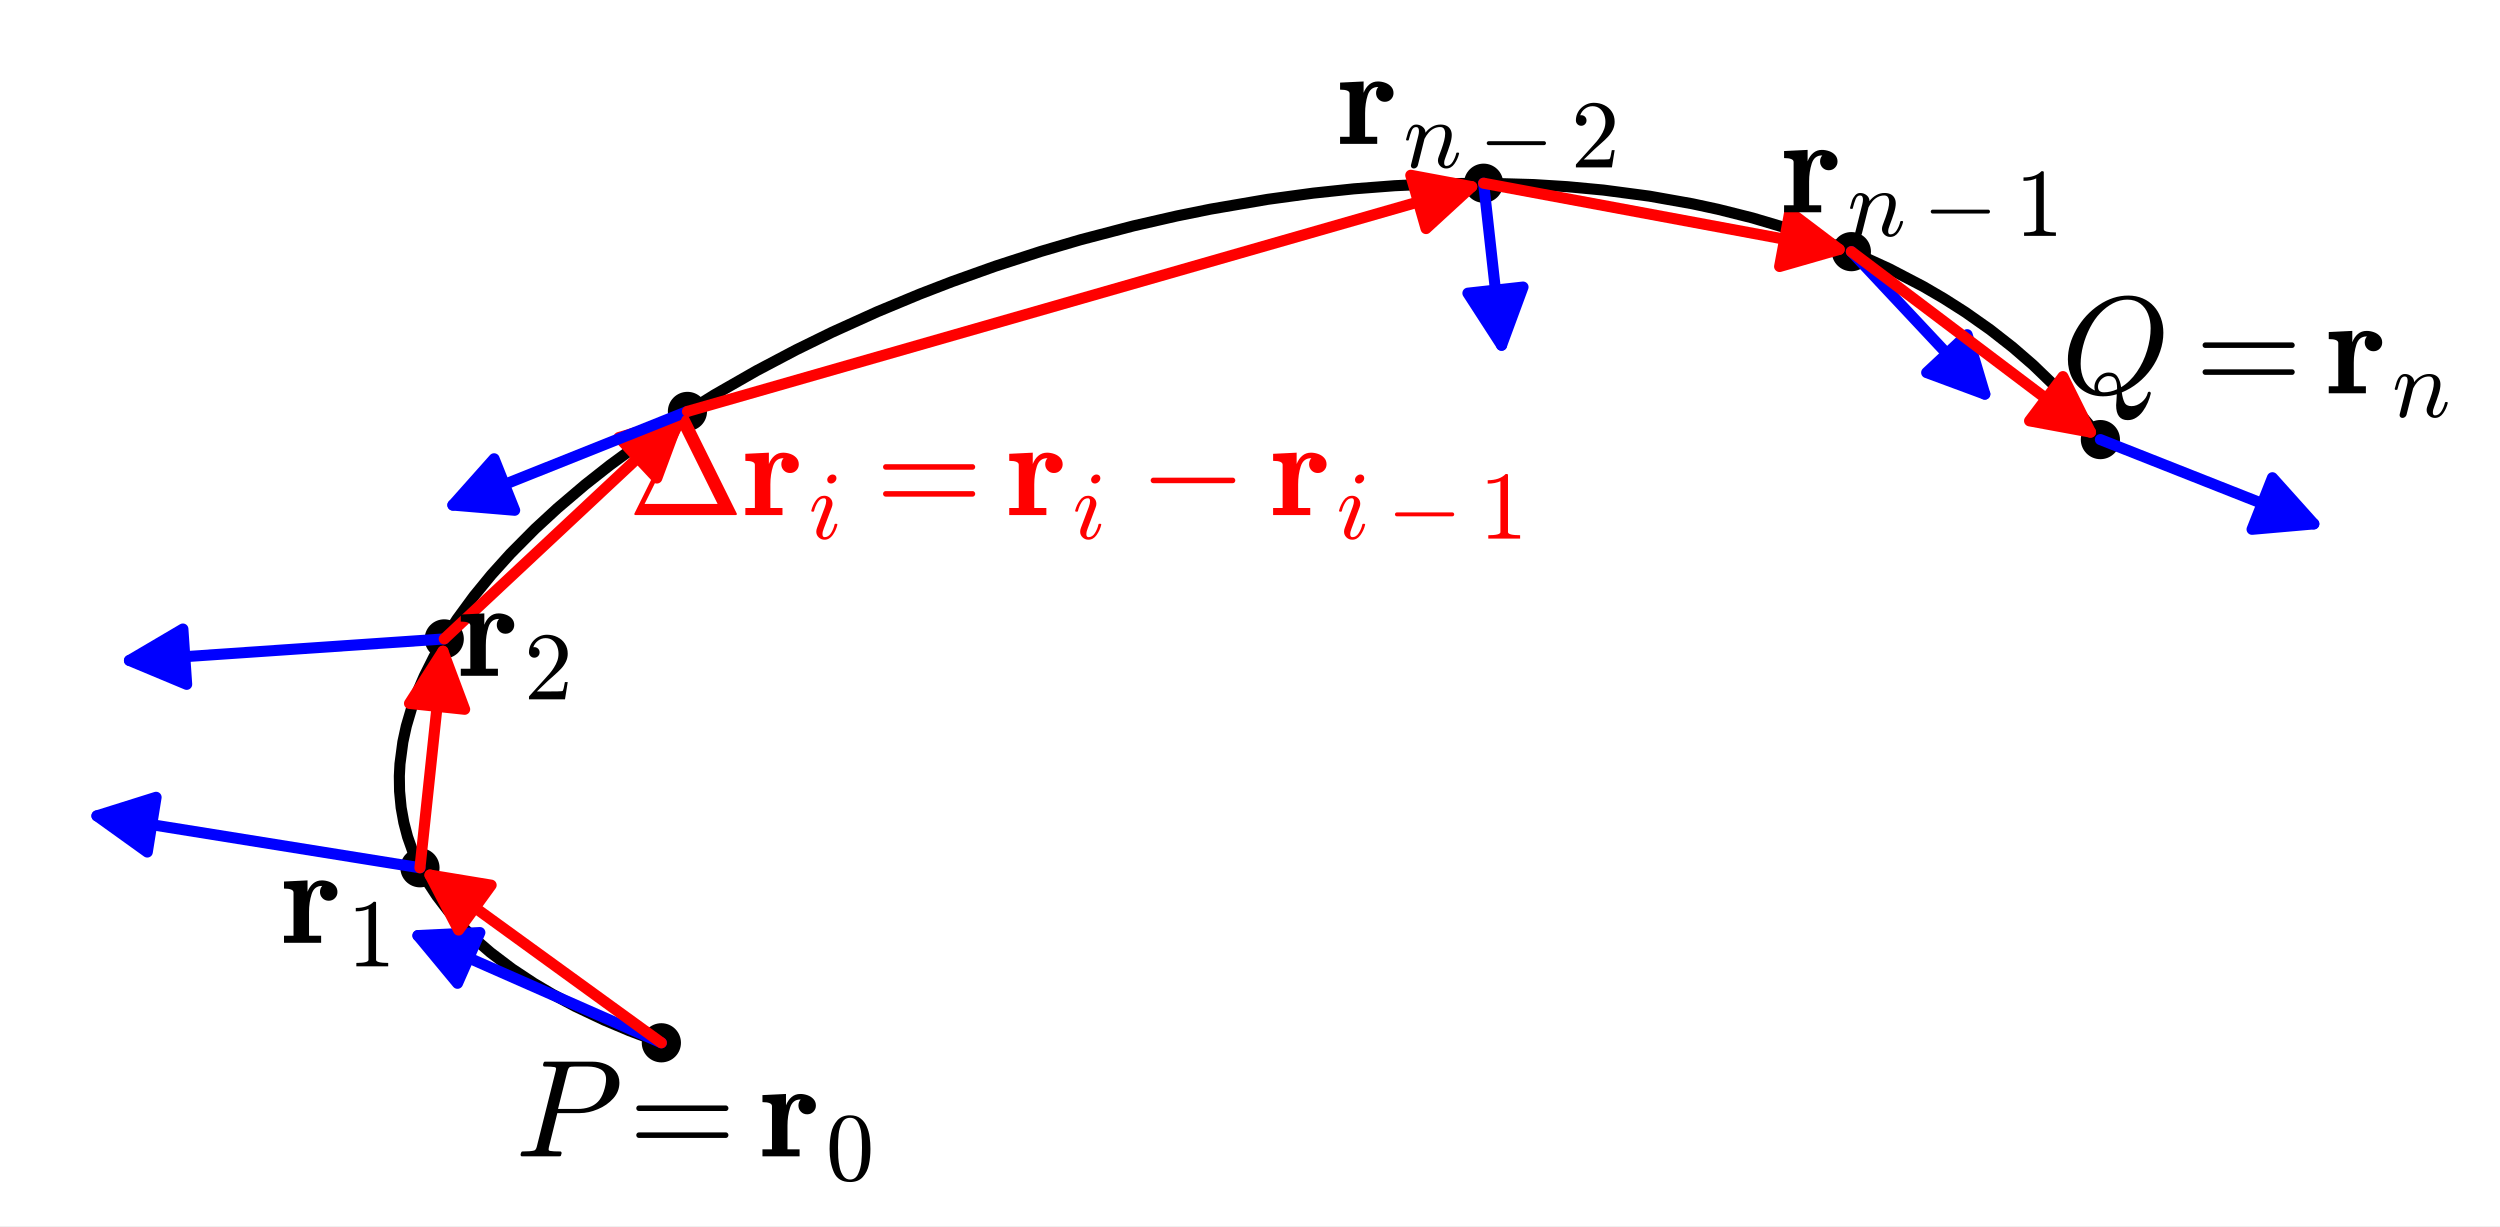
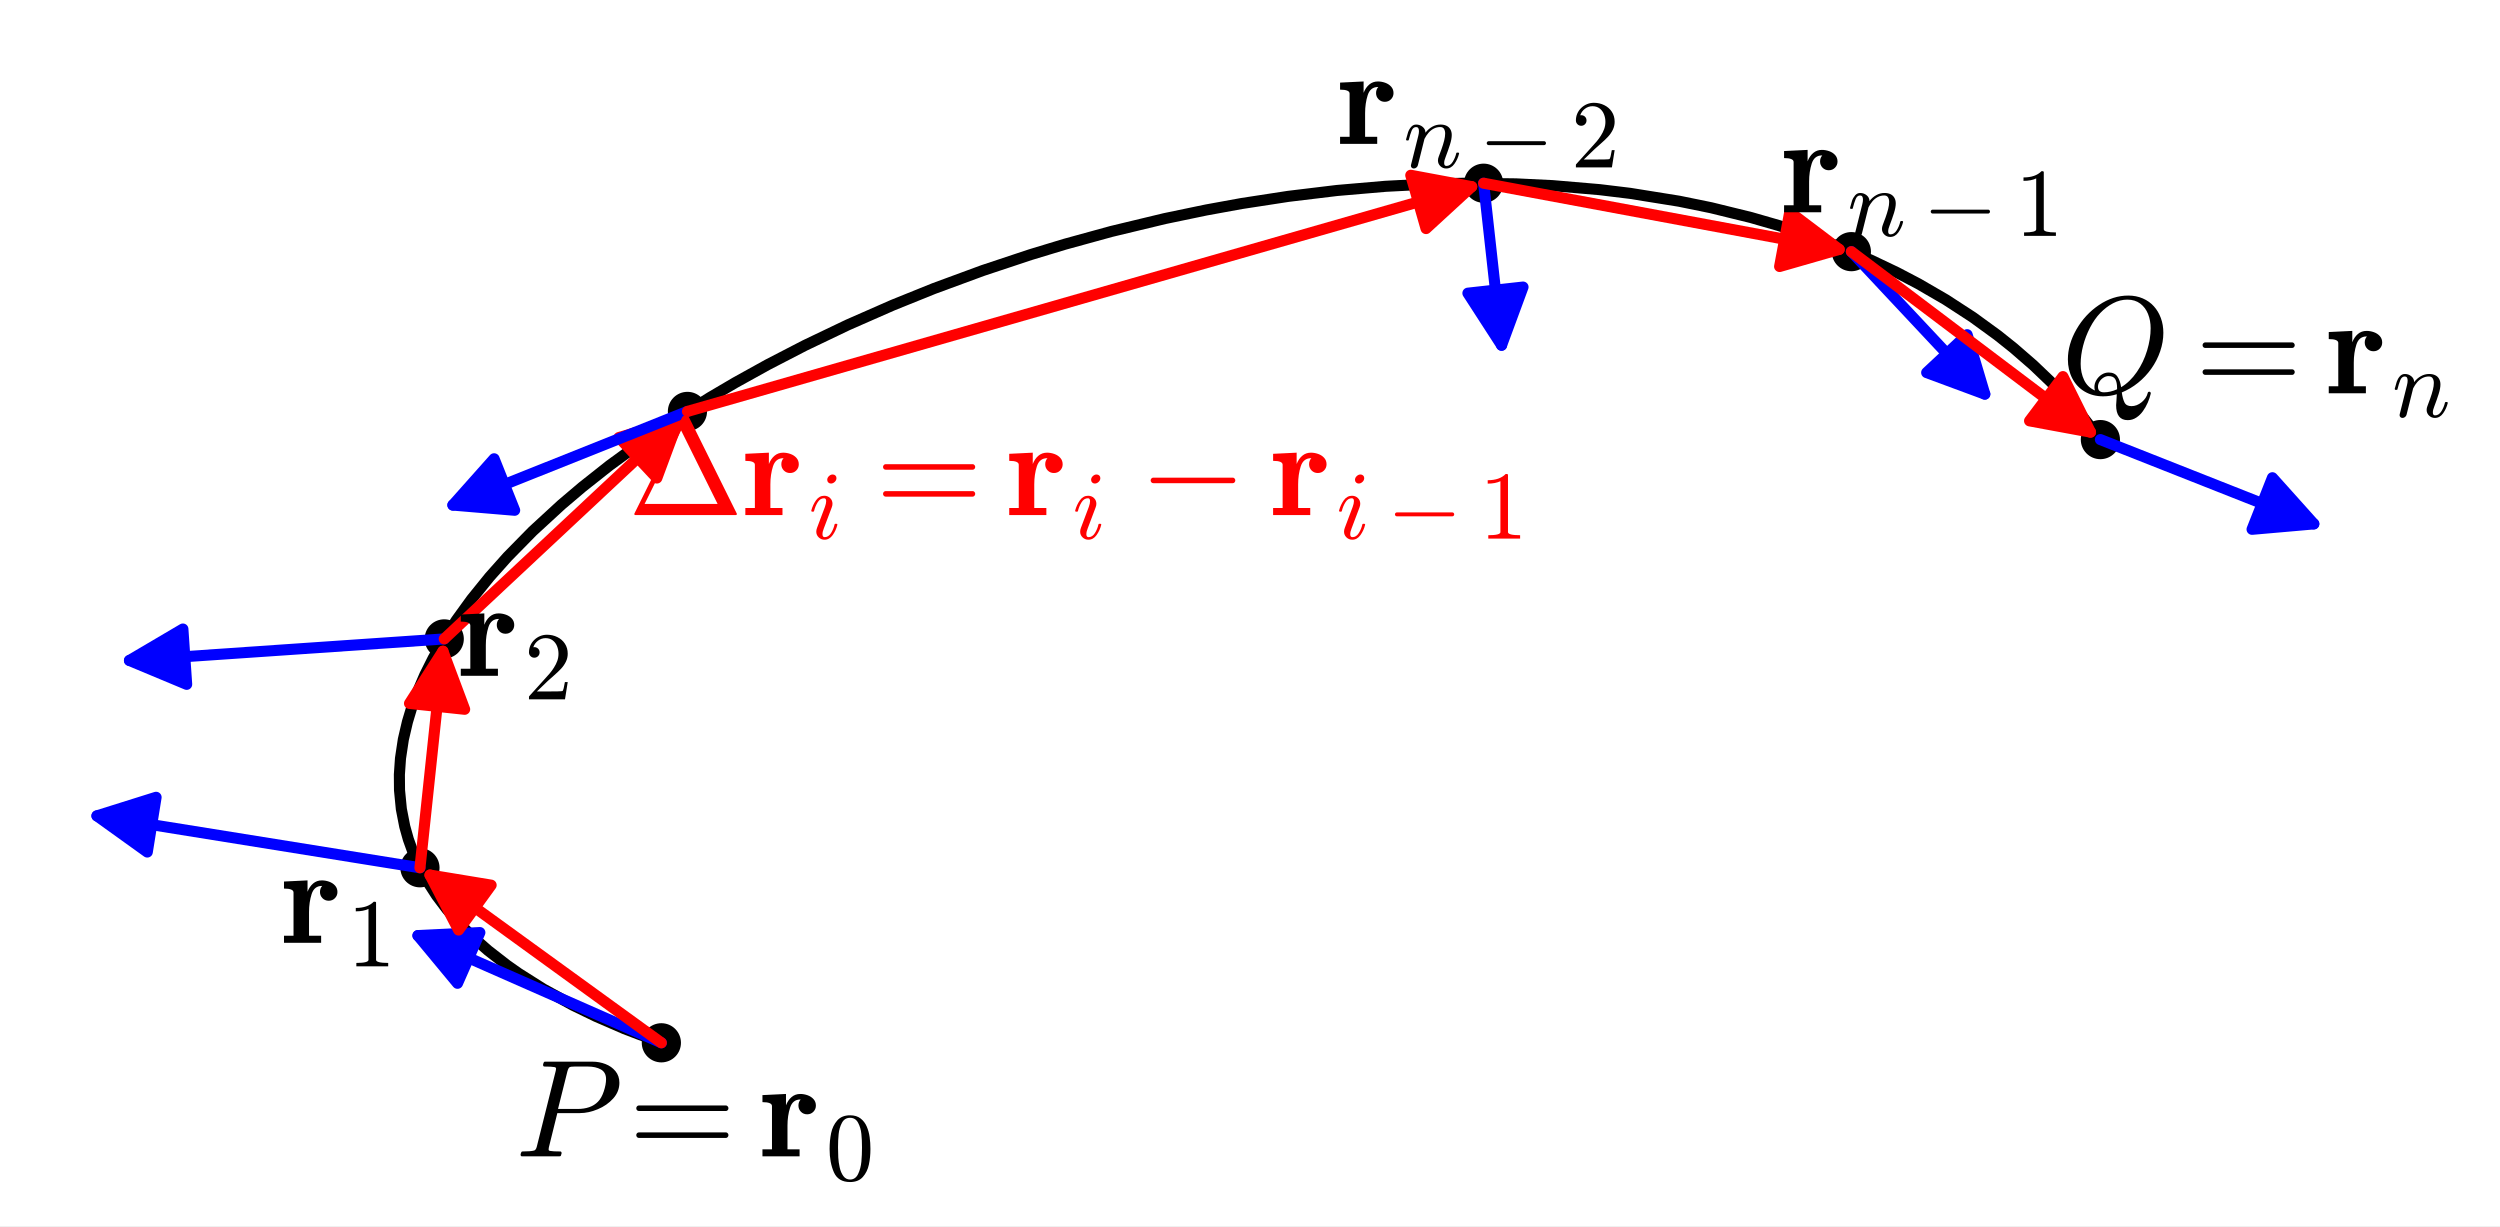
<svg xmlns="http://www.w3.org/2000/svg" xmlns:xlink="http://www.w3.org/1999/xlink" width="451.002pt" height="221.176pt" viewBox="0 0 451.002 221.176" version="1.1">
  <defs>
    <style type="text/css">*{stroke-linejoin: round; stroke-linecap: butt}</style>
  </defs>
  <g id="figure_1">
    <g id="patch_1">
      <path d="M 0 221.176  L 451.002 221.176  L 451.002 0  L 0 0  z " style="fill: #ffffff" />
    </g>
    <g id="axes_1">
      <g id="patch_2">
        <path d="M 7.2 205.53  L 427.574 205.53  L 427.574 15.646  L 7.2 15.646  z " style="fill: #ffffff" />
      </g>
      <g id="PathCollection_1">
-         <path d="M 119.31 191.658  C 120.248 191.658 121.147 191.285 121.81 190.622  C 122.473 189.959 122.846 189.06 122.846 188.122  C 122.846 187.184 122.473 186.285 121.81 185.622  C 121.147 184.959 120.248 184.587 119.31 184.587  C 118.373 184.587 117.473 184.959 116.81 185.622  C 116.147 186.285 115.775 187.184 115.775 188.122  C 115.775 189.06 116.147 189.959 116.81 190.622  C 117.473 191.285 118.373 191.658 119.31 191.658  z " clip-path="url(#p4a10967be5)" />
+         <path d="M 119.31 191.658  C 120.248 191.658 121.147 191.285 121.81 190.622  C 122.473 189.959 122.846 189.06 122.846 188.122  C 122.846 187.184 122.473 186.285 121.81 185.622  C 121.147 184.959 120.248 184.587 119.31 184.587  C 118.373 184.587 117.473 184.959 116.81 185.622  C 116.147 186.285 115.775 187.184 115.775 188.122  C 115.775 189.06 116.147 189.959 116.81 190.622  C 117.473 191.285 118.373 191.658 119.31 191.658  z " clip-path="url(#pbf9b8f7ed1)" />
      </g>
      <g id="PathCollection_2">
-         <path d="M 75.759 160.082  C 76.697 160.082 77.596 159.709 78.259 159.046  C 78.922 158.383 79.295 157.484 79.295 156.546  C 79.295 155.609 78.922 154.709 78.259 154.046  C 77.596 153.383 76.697 153.011 75.759 153.011  C 74.821 153.011 73.922 153.383 73.259 154.046  C 72.596 154.709 72.224 155.609 72.224 156.546  C 72.224 157.484 72.596 158.383 73.259 159.046  C 73.922 159.709 74.821 160.082 75.759 160.082  z " clip-path="url(#p4a10967be5)" />
+         <path d="M 75.759 160.082  C 76.697 160.082 77.596 159.709 78.259 159.046  C 78.922 158.383 79.295 157.484 79.295 156.546  C 79.295 155.609 78.922 154.709 78.259 154.046  C 77.596 153.383 76.697 153.011 75.759 153.011  C 74.821 153.011 73.922 153.383 73.259 154.046  C 72.596 154.709 72.224 155.609 72.224 156.546  C 72.224 157.484 72.596 158.383 73.259 159.046  C 73.922 159.709 74.821 160.082 75.759 160.082  z " clip-path="url(#pbf9b8f7ed1)" />
      </g>
      <g id="PathCollection_3">
-         <path d="M 80.141 118.795  C 81.079 118.795 81.978 118.422 82.641 117.759  C 83.304 117.096 83.676 116.197 83.676 115.259  C 83.676 114.321 83.304 113.422 82.641 112.759  C 81.978 112.096 81.079 111.723 80.141 111.723  C 79.203 111.723 78.304 112.096 77.641 112.759  C 76.978 113.422 76.605 114.321 76.605 115.259  C 76.605 116.197 76.978 117.096 77.641 117.759  C 78.304 118.422 79.203 118.795 80.141 118.795  z " clip-path="url(#p4a10967be5)" />
+         <path d="M 80.141 118.795  C 81.079 118.795 81.978 118.422 82.641 117.759  C 83.304 117.096 83.676 116.197 83.676 115.259  C 83.676 114.321 83.304 113.422 82.641 112.759  C 81.978 112.096 81.079 111.723 80.141 111.723  C 79.203 111.723 78.304 112.096 77.641 112.759  C 76.978 113.422 76.605 114.321 76.605 115.259  C 76.605 116.197 76.978 117.096 77.641 117.759  C 78.304 118.422 79.203 118.795 80.141 118.795  z " clip-path="url(#pbf9b8f7ed1)" />
      </g>
      <g id="PathCollection_4">
-         <path d="M 124.016 77.757  C 124.953 77.757 125.853 77.385 126.516 76.722  C 127.179 76.059 127.551 75.16 127.551 74.222  C 127.551 73.284 127.179 72.385 126.516 71.722  C 125.853 71.059 124.953 70.686 124.016 70.686  C 123.078 70.686 122.179 71.059 121.516 71.722  C 120.853 72.385 120.48 73.284 120.48 74.222  C 120.48 75.16 120.853 76.059 121.516 76.722  C 122.179 77.385 123.078 77.757 124.016 77.757  z " clip-path="url(#p4a10967be5)" />
+         <path d="M 124.016 77.757  C 124.953 77.757 125.853 77.385 126.516 76.722  C 127.179 76.059 127.551 75.16 127.551 74.222  C 127.551 73.284 127.179 72.385 126.516 71.722  C 125.853 71.059 124.953 70.686 124.016 70.686  C 123.078 70.686 122.179 71.059 121.516 71.722  C 120.853 72.385 120.48 73.284 120.48 74.222  C 120.48 75.16 120.853 76.059 121.516 76.722  C 122.179 77.385 123.078 77.757 124.016 77.757  z " clip-path="url(#pbf9b8f7ed1)" />
      </g>
      <g id="PathCollection_5">
-         <path d="M 267.645 36.59  C 268.582 36.59 269.482 36.217 270.145 35.554  C 270.808 34.891 271.18 33.992 271.18 33.054  C 271.18 32.116 270.808 31.217 270.145 30.554  C 269.482 29.891 268.582 29.518 267.645 29.518  C 266.707 29.518 265.808 29.891 265.145 30.554  C 264.482 31.217 264.109 32.116 264.109 33.054  C 264.109 33.992 264.482 34.891 265.145 35.554  C 265.808 36.217 266.707 36.59 267.645 36.59  z " clip-path="url(#p4a10967be5)" />
+         <path d="M 267.645 36.59  C 268.582 36.59 269.482 36.217 270.145 35.554  C 270.808 34.891 271.18 33.992 271.18 33.054  C 271.18 32.116 270.808 31.217 270.145 30.554  C 269.482 29.891 268.582 29.518 267.645 29.518  C 266.707 29.518 265.808 29.891 265.145 30.554  C 264.482 31.217 264.109 32.116 264.109 33.054  C 264.109 33.992 264.482 34.891 265.145 35.554  C 265.808 36.217 266.707 36.59 267.645 36.59  z " clip-path="url(#pbf9b8f7ed1)" />
      </g>
      <g id="PathCollection_6">
-         <path d="M 333.987 48.934  C 334.925 48.934 335.824 48.561 336.487 47.898  C 337.15 47.235 337.523 46.336 337.523 45.398  C 337.523 44.461 337.15 43.561 336.487 42.898  C 335.824 42.235 334.925 41.863 333.987 41.863  C 333.05 41.863 332.15 42.235 331.487 42.898  C 330.824 43.561 330.452 44.461 330.452 45.398  C 330.452 46.336 330.824 47.235 331.487 47.898  C 332.15 48.561 333.05 48.934 333.987 48.934  z " clip-path="url(#p4a10967be5)" />
+         <path d="M 333.987 48.934  C 334.925 48.934 335.824 48.561 336.487 47.898  C 337.15 47.235 337.523 46.336 337.523 45.398  C 337.523 44.461 337.15 43.561 336.487 42.898  C 335.824 42.235 334.925 41.863 333.987 41.863  C 333.05 41.863 332.15 42.235 331.487 42.898  C 330.824 43.561 330.452 44.461 330.452 45.398  C 330.452 46.336 330.824 47.235 331.487 47.898  C 332.15 48.561 333.05 48.934 333.987 48.934  z " clip-path="url(#pbf9b8f7ed1)" />
      </g>
      <g id="PathCollection_7">
-         <path d="M 378.913 82.838  C 379.851 82.838 380.75 82.465 381.413 81.802  C 382.076 81.139 382.449 80.24 382.449 79.302  C 382.449 78.365 382.076 77.465 381.413 76.802  C 380.75 76.139 379.851 75.767 378.913 75.767  C 377.976 75.767 377.076 76.139 376.413 76.802  C 375.75 77.465 375.378 78.365 375.378 79.302  C 375.378 80.24 375.75 81.139 376.413 81.802  C 377.076 82.465 377.976 82.838 378.913 82.838  z " clip-path="url(#p4a10967be5)" />
+         <path d="M 378.913 82.838  C 379.851 82.838 380.75 82.465 381.413 81.802  C 382.076 81.139 382.449 80.24 382.449 79.302  C 382.449 78.365 382.076 77.465 381.413 76.802  C 380.75 76.139 379.851 75.767 378.913 75.767  C 377.976 75.767 377.076 76.139 376.413 76.802  C 375.75 77.465 375.378 78.365 375.378 79.302  C 375.378 80.24 375.75 81.139 376.413 81.802  C 377.076 82.465 377.976 82.838 378.913 82.838  z " clip-path="url(#pbf9b8f7ed1)" />
      </g>
      <g id="matplotlib.axis_1" />
      <g id="matplotlib.axis_2" />
      <g id="line2d_1">
-         <path d="M 378.913 79.302  L 376.742 76.463  L 373.934 73.116  L 370.691 69.625  L 366.782 65.853  L 363.114 62.673  L 359.023 59.47  L 354.551 56.322  L 350.684 53.858  L 346.983 51.697  L 340.844 48.492  L 335.457 46.022  L 329.649 43.676  L 323.127 41.391  L 316.173 39.323  L 309.897 37.75  L 305.305 36.762  L 297.559 35.386  L 289.25 34.286  L 282.737 33.677  L 276.683 33.299  L 268.48 33.061  L 259.749 33.138  L 251.632 33.501  L 244.236 34.067  L 236.91 34.842  L 228.699 35.96  L 218.369 37.732  L 212.3 38.962  L 204.482 40.751  L 194.934 43.251  L 187.734 45.369  L 179.574 48.016  L 171.729 50.817  L 165.928 53.055  L 158.27 56.239  L 150.092 59.942  L 143.61 63.118  L 136.469 66.885  L 128.891 71.223  L 122.144 75.42  L 115.643 79.809  L 110.021 83.923  L 105.534 87.458  L 100.557 91.689  L 96.523 95.41  L 92.074 99.894  L 88.647 103.695  L 85.496 107.544  L 82.455 111.695  L 80.085 115.35  L 78.293 118.468  L 76.539 121.965  L 75.4 124.597  L 74.343 127.453  L 73.298 130.996  L 72.676 133.856  L 72.155 137.801  L 72.041 139.997  L 72.083 142.731  L 72.367 145.7  L 72.853 148.394  L 73.525 150.957  L 74.562 153.893  L 75.763 156.554  L 77.337 159.392  L 78.82 161.649  L 80.865 164.327  L 83.317 167.08  L 85.885 169.586  L 88.487 171.834  L 92.388 174.791  L 96.3 177.378  L 99.642 179.354  L 103.697 181.518  L 108.946 184.006  L 113.558 185.953  L 119.31 188.122  L 119.31 188.122  " clip-path="url(#p4a10967be5)" style="fill: none; stroke: #000000; stroke-width: 2; stroke-linecap: square" />
+         <path d="M 378.913 79.302  L 375.93 75.461  L 373.106 72.189  L 369.976 68.901  L 366.807 65.875  L 363.254 62.789  L 360.35 60.473  L 355.87 57.215  L 351.007 54.055  L 346.065 51.189  L 342.166 49.145  L 337.45 46.901  L 332.477 44.779  L 326.603 42.565  L 320.91 40.693  L 315.884 39.244  L 308.692 37.478  L 302.908 36.298  L 294.057 34.877  L 288.583 34.214  L 280.066 33.488  L 273.491 33.17  L 264.254 33.057  L 258.007 33.193  L 249.94 33.611  L 241.192 34.363  L 232.401 35.424  L 223.972 36.72  L 217.595 37.881  L 210.124 39.436  L 200.478 41.757  L 192.099 44.061  L 185.922 45.934  L 177.329 48.792  L 168.461 52.06  L 161.072 55.043  L 152.945 58.613  L 145.22 62.308  L 138.503 65.782  L 132.639 69.031  L 128.109 71.693  L 121.914 75.57  L 116.331 79.327  L 109.968 83.964  L 105.05 87.854  L 101.287 91.045  L 96.098 95.819  L 91.567 100.434  L 88.349 104.044  L 85.069 108.097  L 82.319 111.893  L 80.038 115.428  L 78.144 118.746  L 76.643 121.743  L 75.254 124.964  L 74.253 127.724  L 73.504 130.211  L 72.762 133.396  L 72.25 136.799  L 72.048 139.74  L 72.073 142.546  L 72.403 145.951  L 73.015 149.093  L 73.666 151.412  L 74.538 153.834  L 75.857 156.741  L 77.003 158.835  L 78.777 161.588  L 80.61 164.016  L 82.985 166.731  L 85.668 169.386  L 88.051 171.475  L 91.478 174.139  L 93.525 175.577  L 97.999 178.407  L 103.325 181.329  L 107.484 183.345  L 112.687 185.601  L 119.31 188.122  L 119.31 188.122  " clip-path="url(#pbf9b8f7ed1)" style="fill: none; stroke: #000000; stroke-width: 2; stroke-linecap: square" />
      </g>
      <g id="patch_3">
-         <path d="M 119.31 188.122  Q 96.331 178 75.399 168.78  " clip-path="url(#p4a10967be5)" style="fill: none; stroke: #0000ff; stroke-width: 2; stroke-linecap: round" />
-         <path d="M 82.535 177.387  L 75.399 168.78  L 86.566 168.235  L 82.535 177.387  z " clip-path="url(#p4a10967be5)" style="fill: #0000ff; stroke: #0000ff; stroke-width: 2; stroke-linecap: round" />
+         <path d="M 119.31 188.122  Q 96.331 178 75.399 168.78  " clip-path="url(#pbf9b8f7ed1)" style="fill: none; stroke: #0000ff; stroke-width: 2; stroke-linecap: round" />
+         <path d="M 82.535 177.387  L 75.399 168.78  L 86.566 168.235  L 82.535 177.387  z " clip-path="url(#pbf9b8f7ed1)" style="fill: #0000ff; stroke: #0000ff; stroke-width: 2; stroke-linecap: round" />
      </g>
      <g id="patch_4">
-         <path d="M 119.31 188.122  Q 97.535 172.334 77.569 157.859  " clip-path="url(#p4a10967be5)" style="fill: none; stroke: #ff0000; stroke-width: 2; stroke-linecap: round" />
-         <path d="M 82.73 167.777  L 77.569 157.859  L 88.6 159.681  L 82.73 167.777  z " clip-path="url(#p4a10967be5)" style="fill: #ff0000; stroke: #ff0000; stroke-width: 2; stroke-linecap: round" />
+         <path d="M 119.31 188.122  Q 97.535 172.334 77.569 157.859  " clip-path="url(#pbf9b8f7ed1)" style="fill: none; stroke: #ff0000; stroke-width: 2; stroke-linecap: round" />
+         <path d="M 82.73 167.777  L 77.569 157.859  L 88.6 159.681  L 82.73 167.777  z " clip-path="url(#pbf9b8f7ed1)" style="fill: #ff0000; stroke: #ff0000; stroke-width: 2; stroke-linecap: round" />
      </g>
      <g id="patch_5">
-         <path d="M 75.759 156.546  Q 45.522 151.687 17.492 147.183  " clip-path="url(#p4a10967be5)" style="fill: none; stroke: #0000ff; stroke-width: 2; stroke-linecap: round" />
-         <path d="M 26.572 153.706  L 17.492 147.183  L 28.158 143.833  L 26.572 153.706  z " clip-path="url(#p4a10967be5)" style="fill: #0000ff; stroke: #0000ff; stroke-width: 2; stroke-linecap: round" />
+         <path d="M 75.759 156.546  Q 45.522 151.687 17.492 147.183  " clip-path="url(#pbf9b8f7ed1)" style="fill: none; stroke: #0000ff; stroke-width: 2; stroke-linecap: round" />
+         <path d="M 26.572 153.706  L 17.492 147.183  L 28.158 143.833  L 26.572 153.706  z " clip-path="url(#pbf9b8f7ed1)" style="fill: #0000ff; stroke: #0000ff; stroke-width: 2; stroke-linecap: round" />
      </g>
      <g id="patch_6">
-         <path d="M 75.759 156.546  Q 77.95 135.903 79.905 117.483  " clip-path="url(#p4a10967be5)" style="fill: none; stroke: #ff0000; stroke-width: 2; stroke-linecap: round" />
-         <path d="M 73.877 126.899  L 79.905 117.483  L 83.822 127.954  L 73.877 126.899  z " clip-path="url(#p4a10967be5)" style="fill: #ff0000; stroke: #ff0000; stroke-width: 2; stroke-linecap: round" />
+         <path d="M 75.759 156.546  Q 77.95 135.903 79.905 117.483  " clip-path="url(#pbf9b8f7ed1)" style="fill: none; stroke: #ff0000; stroke-width: 2; stroke-linecap: round" />
+         <path d="M 73.877 126.899  L 79.905 117.483  L 83.822 127.954  L 73.877 126.899  z " clip-path="url(#pbf9b8f7ed1)" style="fill: #ff0000; stroke: #ff0000; stroke-width: 2; stroke-linecap: round" />
      </g>
      <g id="patch_7">
-         <path d="M 80.141 115.259  Q 50.634 117.281 23.357 119.15  " clip-path="url(#p4a10967be5)" style="fill: none; stroke: #0000ff; stroke-width: 2; stroke-linecap: round" />
-         <path d="M 33.676 123.455  L 23.357 119.15  L 32.992 113.478  L 33.676 123.455  z " clip-path="url(#p4a10967be5)" style="fill: #0000ff; stroke: #0000ff; stroke-width: 2; stroke-linecap: round" />
+         <path d="M 80.141 115.259  Q 50.634 117.281 23.357 119.15  " clip-path="url(#pbf9b8f7ed1)" style="fill: none; stroke: #0000ff; stroke-width: 2; stroke-linecap: round" />
+         <path d="M 33.676 123.455  L 23.357 119.15  L 32.992 113.478  L 33.676 123.455  z " clip-path="url(#pbf9b8f7ed1)" style="fill: #0000ff; stroke: #0000ff; stroke-width: 2; stroke-linecap: round" />
      </g>
      <g id="patch_8">
-         <path d="M 80.141 115.259  Q 102.078 94.74 122.383 75.749  " clip-path="url(#p4a10967be5)" style="fill: none; stroke: #ff0000; stroke-width: 2; stroke-linecap: round" />
-         <path d="M 111.664 78.929  L 122.383 75.749  L 118.495 86.232  L 111.664 78.929  z " clip-path="url(#p4a10967be5)" style="fill: #ff0000; stroke: #ff0000; stroke-width: 2; stroke-linecap: round" />
+         <path d="M 80.141 115.259  Q 102.078 94.74 122.383 75.749  " clip-path="url(#pbf9b8f7ed1)" style="fill: none; stroke: #ff0000; stroke-width: 2; stroke-linecap: round" />
+         <path d="M 111.664 78.929  L 122.383 75.749  L 118.495 86.232  L 111.664 78.929  z " clip-path="url(#pbf9b8f7ed1)" style="fill: #ff0000; stroke: #ff0000; stroke-width: 2; stroke-linecap: round" />
      </g>
      <g id="patch_9">
-         <path d="M 124.016 74.222  Q 101.821 83.084 81.703 91.116  " clip-path="url(#p4a10967be5)" style="fill: none; stroke: #0000ff; stroke-width: 2; stroke-linecap: round" />
-         <path d="M 92.844 92.052  L 81.703 91.116  L 89.136 82.765  L 92.844 92.052  z " clip-path="url(#p4a10967be5)" style="fill: #0000ff; stroke: #0000ff; stroke-width: 2; stroke-linecap: round" />
+         <path d="M 124.016 74.222  Q 101.821 83.084 81.703 91.116  " clip-path="url(#pbf9b8f7ed1)" style="fill: none; stroke: #0000ff; stroke-width: 2; stroke-linecap: round" />
+         <path d="M 92.844 92.052  L 81.703 91.116  L 89.136 82.765  L 92.844 92.052  z " clip-path="url(#pbf9b8f7ed1)" style="fill: #0000ff; stroke: #0000ff; stroke-width: 2; stroke-linecap: round" />
      </g>
      <g id="patch_10">
-         <path d="M 124.016 74.222  Q 195.83 53.638 265.495 33.67  " clip-path="url(#p4a10967be5)" style="fill: none; stroke: #ff0000; stroke-width: 2; stroke-linecap: round" />
-         <path d="M 254.505 31.619  L 265.495 33.67  L 257.26 41.232  L 254.505 31.619  z " clip-path="url(#p4a10967be5)" style="fill: #ff0000; stroke: #ff0000; stroke-width: 2; stroke-linecap: round" />
+         <path d="M 124.016 74.222  Q 195.83 53.638 265.495 33.67  " clip-path="url(#pbf9b8f7ed1)" style="fill: none; stroke: #ff0000; stroke-width: 2; stroke-linecap: round" />
+         <path d="M 254.505 31.619  L 265.495 33.67  L 257.26 41.232  L 254.505 31.619  z " clip-path="url(#pbf9b8f7ed1)" style="fill: #ff0000; stroke: #ff0000; stroke-width: 2; stroke-linecap: round" />
      </g>
      <g id="patch_11">
-         <path d="M 267.645 33.054  Q 269.388 48.777 270.885 62.278  " clip-path="url(#p4a10967be5)" style="fill: none; stroke: #0000ff; stroke-width: 2; stroke-linecap: round" />
-         <path d="M 274.753 51.787  L 270.885 62.278  L 264.813 52.89  L 274.753 51.787  z " clip-path="url(#p4a10967be5)" style="fill: #0000ff; stroke: #0000ff; stroke-width: 2; stroke-linecap: round" />
+         <path d="M 267.645 33.054  Q 269.388 48.777 270.885 62.278  " clip-path="url(#pbf9b8f7ed1)" style="fill: none; stroke: #0000ff; stroke-width: 2; stroke-linecap: round" />
+         <path d="M 274.753 51.787  L 270.885 62.278  L 264.813 52.89  L 274.753 51.787  z " clip-path="url(#pbf9b8f7ed1)" style="fill: #0000ff; stroke: #0000ff; stroke-width: 2; stroke-linecap: round" />
      </g>
      <g id="patch_12">
-         <path d="M 267.645 33.054  Q 300.816 39.226 331.789 44.989  " clip-path="url(#p4a10967be5)" style="fill: none; stroke: #ff0000; stroke-width: 2; stroke-linecap: round" />
-         <path d="M 322.872 38.244  L 331.789 44.989  L 321.043 48.076  L 322.872 38.244  z " clip-path="url(#p4a10967be5)" style="fill: #ff0000; stroke: #ff0000; stroke-width: 2; stroke-linecap: round" />
+         <path d="M 267.645 33.054  Q 300.816 39.226 331.789 44.989  " clip-path="url(#pbf9b8f7ed1)" style="fill: none; stroke: #ff0000; stroke-width: 2; stroke-linecap: round" />
+         <path d="M 322.872 38.244  L 331.789 44.989  L 321.043 48.076  L 322.872 38.244  z " clip-path="url(#pbf9b8f7ed1)" style="fill: #ff0000; stroke: #ff0000; stroke-width: 2; stroke-linecap: round" />
      </g>
      <g id="patch_13">
-         <path d="M 333.987 45.398  Q 346.788 59.064 358.06 71.098  " clip-path="url(#p4a10967be5)" style="fill: none; stroke: #0000ff; stroke-width: 2; stroke-linecap: round" />
-         <path d="M 354.873 60.381  L 358.06 71.098  L 347.575 67.218  L 354.873 60.381  z " clip-path="url(#p4a10967be5)" style="fill: #0000ff; stroke: #0000ff; stroke-width: 2; stroke-linecap: round" />
+         <path d="M 333.987 45.398  Q 346.788 59.064 358.06 71.098  " clip-path="url(#pbf9b8f7ed1)" style="fill: none; stroke: #0000ff; stroke-width: 2; stroke-linecap: round" />
+         <path d="M 354.873 60.381  L 358.06 71.098  L 347.575 67.218  L 354.873 60.381  z " clip-path="url(#pbf9b8f7ed1)" style="fill: #0000ff; stroke: #0000ff; stroke-width: 2; stroke-linecap: round" />
      </g>
      <g id="patch_14">
-         <path d="M 333.987 45.398  Q 356.45 62.35 377.129 77.955  " clip-path="url(#p4a10967be5)" style="fill: none; stroke: #ff0000; stroke-width: 2; stroke-linecap: round" />
-         <path d="M 372.158 67.941  L 377.129 77.955  L 366.135 75.923  L 372.158 67.941  z " clip-path="url(#p4a10967be5)" style="fill: #ff0000; stroke: #ff0000; stroke-width: 2; stroke-linecap: round" />
+         <path d="M 333.987 45.398  Q 356.45 62.35 377.129 77.955  " clip-path="url(#pbf9b8f7ed1)" style="fill: none; stroke: #ff0000; stroke-width: 2; stroke-linecap: round" />
+         <path d="M 372.158 67.941  L 377.129 77.955  L 366.135 75.923  L 372.158 67.941  z " clip-path="url(#pbf9b8f7ed1)" style="fill: #ff0000; stroke: #ff0000; stroke-width: 2; stroke-linecap: round" />
      </g>
      <g id="patch_15">
-         <path d="M 378.913 79.302  Q 399.202 87.317 417.41 94.511  " clip-path="url(#p4a10967be5)" style="fill: none; stroke: #0000ff; stroke-width: 2; stroke-linecap: round" />
-         <path d="M 409.947 86.186  L 417.41 94.511  L 406.273 95.487  L 409.947 86.186  z " clip-path="url(#p4a10967be5)" style="fill: #0000ff; stroke: #0000ff; stroke-width: 2; stroke-linecap: round" />
+         <path d="M 378.913 79.302  Q 399.202 87.317 417.41 94.511  " clip-path="url(#pbf9b8f7ed1)" style="fill: none; stroke: #0000ff; stroke-width: 2; stroke-linecap: round" />
+         <path d="M 409.947 86.186  L 417.41 94.511  L 406.273 95.487  L 409.947 86.186  z " clip-path="url(#pbf9b8f7ed1)" style="fill: #0000ff; stroke: #0000ff; stroke-width: 2; stroke-linecap: round" />
      </g>
      <g id="text_1">
        <g transform="translate(92.93848 208.7769) scale(0.25 -0.25)">
          <defs>
            <path id="Cmmi10-50" d="M 313 0  Q 250 0 250 84  Q 253 100 262 139  Q 272 178 289 201  Q 306 225 331 225  Q 722 225 878 269  Q 959 297 997 441  L 1875 3956  Q 1888 4019 1888 4044  Q 1888 4113 1813 4122  Q 1691 4147 1350 4147  Q 1288 4147 1288 4231  Q 1291 4247 1300 4286  Q 1309 4325 1326 4348  Q 1344 4372 1369 4372  L 3578 4372  Q 3881 4372 4165 4264  Q 4450 4156 4631 3934  Q 4813 3713 4813 3397  Q 4813 2991 4527 2672  Q 4241 2353 3814 2175  Q 3388 1997 2988 1997  L 1947 1997  L 1556 416  Q 1544 353 1544 325  Q 1544 300 1551 283  Q 1559 266 1573 261  Q 1588 256 1619 250  Q 1741 225 2081 225  Q 2144 225 2144 141  Q 2122 50 2109 25  Q 2097 0 2034 0  L 313 0  z M 1978 2188  L 2875 2188  Q 3497 2188 3822 2522  Q 3988 2688 4092 3000  Q 4197 3313 4197 3566  Q 4197 3881 3956 4014  Q 3716 4147 3359 4147  L 2747 4147  Q 2572 4147 2515 4117  Q 2459 4088 2413 3928  L 1978 2188  z " transform="scale(0.015625)" />
            <path id="Cmr10-3d" d="M 481 850  Q 428 850 393 890  Q 359 931 359 978  Q 359 1031 393 1068  Q 428 1106 481 1106  L 4500 1106  Q 4547 1106 4581 1068  Q 4616 1031 4616 978  Q 4616 931 4581 890  Q 4547 850 4500 850  L 481 850  z M 481 2094  Q 428 2094 393 2131  Q 359 2169 359 2222  Q 359 2269 393 2309  Q 428 2350 481 2350  L 4500 2350  Q 4547 2350 4581 2309  Q 4616 2269 4616 2222  Q 4616 2169 4581 2131  Q 4547 2094 4500 2094  L 481 2094  z " transform="scale(0.015625)" />
            <path id="Cmb10-72" d="M 91 0  L 91 325  L 531 325  L 531 2322  Q 531 2503 91 2503  L 91 2828  L 1178 2881  L 1178 2356  Q 1269 2594 1436 2737  Q 1603 2881 1838 2881  Q 2006 2881 2173 2822  Q 2341 2763 2450 2641  Q 2559 2519 2559 2344  Q 2559 2178 2443 2059  Q 2328 1941 2156 1941  Q 1984 1941 1868 2059  Q 1753 2178 1753 2344  Q 1753 2513 1856 2625  L 1838 2625  Q 1488 2625 1367 2248  Q 1247 1872 1247 1416  L 1247 325  L 1806 325  L 1806 0  L 91 0  z " transform="scale(0.015625)" />
            <path id="Cmr10-30" d="M 1600 -141  Q 816 -141 533 504  Q 250 1150 250 2041  Q 250 2597 351 3087  Q 453 3578 754 3920  Q 1056 4263 1600 4263  Q 2022 4263 2290 4056  Q 2559 3850 2700 3523  Q 2841 3197 2892 2823  Q 2944 2450 2944 2041  Q 2944 1491 2842 1011  Q 2741 531 2444 195  Q 2147 -141 1600 -141  z M 1600 25  Q 1956 25 2131 390  Q 2306 756 2347 1200  Q 2388 1644 2388 2144  Q 2388 2625 2347 3031  Q 2306 3438 2132 3767  Q 1959 4097 1600 4097  Q 1238 4097 1063 3765  Q 888 3434 847 3029  Q 806 2625 806 2144  Q 806 1788 823 1472  Q 841 1156 916 820  Q 991 484 1158 254  Q 1325 25 1600 25  z " transform="scale(0.015625)" />
          </defs>
          <use xlink:href="#Cmmi10-50" transform="translate(0 0.6875)" />
          <use xlink:href="#Cmr10-3d" transform="translate(81.76758 0.6875)" />
          <use xlink:href="#Cmb10-72" transform="translate(177.0117 0.6875)" />
          <use xlink:href="#Cmr10-30" transform="translate(224.1516 -16.31875) scale(0.7)" />
        </g>
      </g>
      <g id="text_2">
        <g transform="translate(50.87771 170.3228) scale(0.25 -0.25)">
          <defs>
            <path id="Cmr10-31" d="M 594 0  L 594 225  Q 1394 225 1394 428  L 1394 3788  Q 1063 3628 556 3628  L 556 3853  Q 1341 3853 1741 4263  L 1831 4263  Q 1853 4263 1873 4245  Q 1894 4228 1894 4206  L 1894 428  Q 1894 225 2694 225  L 2694 0  L 594 0  z " transform="scale(0.015625)" />
          </defs>
          <use xlink:href="#Cmb10-72" transform="translate(0 0.984375)" />
          <use xlink:href="#Cmr10-31" transform="translate(47.13992 -16.02188) scale(0.7)" />
        </g>
      </g>
      <g id="text_3">
        <g transform="translate(82.77224 122.1574) scale(0.25 -0.25)">
          <defs>
            <path id="Cmr10-32" d="M 319 0  L 319 172  Q 319 188 331 206  L 1325 1306  Q 1550 1550 1690 1715  Q 1831 1881 1968 2097  Q 2106 2313 2186 2536  Q 2266 2759 2266 3009  Q 2266 3272 2169 3511  Q 2072 3750 1880 3894  Q 1688 4038 1416 4038  Q 1138 4038 916 3870  Q 694 3703 603 3438  Q 628 3444 672 3444  Q 816 3444 917 3347  Q 1019 3250 1019 3097  Q 1019 2950 917 2848  Q 816 2747 672 2747  Q 522 2747 420 2851  Q 319 2956 319 3097  Q 319 3338 409 3548  Q 500 3759 670 3923  Q 841 4088 1055 4175  Q 1269 4263 1509 4263  Q 1875 4263 2190 4108  Q 2506 3953 2690 3670  Q 2875 3388 2875 3009  Q 2875 2731 2753 2481  Q 2631 2231 2440 2026  Q 2250 1822 1953 1562  Q 1656 1303 1563 1216  L 838 519  L 1453 519  Q 1906 519 2211 526  Q 2516 534 2534 550  Q 2609 631 2688 1141  L 2875 1141  L 2694 0  L 319 0  z " transform="scale(0.015625)" />
          </defs>
          <use xlink:href="#Cmb10-72" transform="translate(0 0.984375)" />
          <use xlink:href="#Cmr10-32" transform="translate(47.13992 -16.02188) scale(0.7)" />
        </g>
      </g>
      <g id="text_4">
        <g transform="translate(241.3946 26.19609) scale(0.25 -0.25)">
          <defs>
            <path id="Cmmi10-6e" d="M 494 109  Q 494 147 500 166  L 978 2075  Q 1025 2253 1025 2388  Q 1025 2663 838 2663  Q 638 2663 541 2423  Q 444 2184 353 1819  Q 353 1800 334 1789  Q 316 1778 300 1778  L 225 1778  Q 203 1778 187 1801  Q 172 1825 172 1844  Q 241 2122 305 2315  Q 369 2509 505 2668  Q 641 2828 844 2828  Q 1084 2828 1268 2676  Q 1453 2525 1453 2291  Q 1644 2541 1900 2684  Q 2156 2828 2444 2828  Q 2672 2828 2837 2750  Q 3003 2672 3095 2514  Q 3188 2356 3188 2138  Q 3188 1875 3070 1503  Q 2953 1131 2778 672  Q 2688 463 2688 288  Q 2688 97 2834 97  Q 3084 97 3251 365  Q 3419 634 3488 941  Q 3500 978 3541 978  L 3616 978  Q 3641 978 3658 962  Q 3675 947 3675 922  Q 3675 916 3669 903  Q 3581 541 3364 234  Q 3147 -72 2822 -72  Q 2597 -72 2437 83  Q 2278 238 2278 459  Q 2278 578 2328 709  Q 2409 919 2514 1209  Q 2619 1500 2686 1765  Q 2753 2031 2753 2234  Q 2753 2413 2679 2538  Q 2606 2663 2431 2663  Q 2197 2663 2000 2559  Q 1803 2456 1656 2286  Q 1509 2116 1388 1881  L 953 141  Q 931 53 854 -9  Q 778 -72 684 -72  Q 606 -72 550 -22  Q 494 28 494 109  z " transform="scale(0.015625)" />
            <path id="Cmsy10-a1" d="M 653 1472  Q 600 1472 565 1512  Q 531 1553 531 1600  Q 531 1647 565 1687  Q 600 1728 653 1728  L 4325 1728  Q 4375 1728 4408 1687  Q 4441 1647 4441 1600  Q 4441 1553 4408 1512  Q 4375 1472 4325 1472  L 653 1472  z " transform="scale(0.015625)" />
          </defs>
          <use xlink:href="#Cmb10-72" transform="translate(0 0.984375)" />
          <use xlink:href="#Cmmi10-6e" transform="translate(47.13992 -16.02188) scale(0.7)" />
          <use xlink:href="#Cmsy10-a1" transform="translate(101.4378 -16.02188) scale(0.7)" />
          <use xlink:href="#Cmr10-32" transform="translate(168.1087 -16.02188) scale(0.7)" />
        </g>
      </g>
      <g id="text_5">
        <g transform="translate(321.4938 38.54048) scale(0.25 -0.25)">
          <use xlink:href="#Cmb10-72" transform="translate(0 0.984375)" />
          <use xlink:href="#Cmmi10-6e" transform="translate(47.13992 -16.02188) scale(0.7)" />
          <use xlink:href="#Cmsy10-a1" transform="translate(101.4378 -16.02188) scale(0.7)" />
          <use xlink:href="#Cmr10-31" transform="translate(168.1087 -16.02188) scale(0.7)" />
        </g>
      </g>
      <g id="text_6">
        <g transform="translate(371.8018 71.0689) scale(0.25 -0.25)">
          <defs>
            <path id="Cmmi10-51" d="M 1947 -141  Q 1466 -141 1094 79  Q 722 300 520 692  Q 319 1084 319 1563  Q 319 2259 714 2950  Q 1109 3641 1756 4077  Q 2403 4513 3109 4513  Q 3475 4513 3778 4381  Q 4081 4250 4290 4017  Q 4500 3784 4614 3471  Q 4728 3159 4728 2791  Q 4728 2366 4581 1936  Q 4434 1506 4171 1136  Q 3909 766 3559 484  Q 3209 203 2809 38  Q 2850 -256 2934 -425  Q 3019 -594 3256 -594  Q 3506 -594 3726 -412  Q 3947 -231 4006 13  Q 4019 72 4078 72  Q 4147 72 4147 -13  Q 4100 -219 4008 -430  Q 3916 -641 3786 -823  Q 3656 -1006 3478 -1123  Q 3300 -1241 3084 -1241  Q 2547 -1241 2547 -550  Q 2547 -509 2562 -332  Q 2578 -156 2578 -44  Q 2269 -141 1947 -141  z M 1709 300  Q 1709 44 1991 44  Q 2275 44 2591 184  L 2591 244  Q 2591 503 2509 648  Q 2428 794 2194 794  Q 2078 794 1964 723  Q 1850 653 1779 539  Q 1709 425 1709 300  z M 1544 288  Q 1544 456 1637 612  Q 1731 769 1881 864  Q 2031 959 2203 959  Q 2481 959 2607 771  Q 2734 584 2778 281  Q 3188 525 3500 978  Q 3813 1431 3977 1973  Q 4141 2516 4141 3003  Q 4141 3356 4023 3656  Q 3906 3956 3664 4140  Q 3422 4325 3066 4325  Q 2722 4325 2403 4156  Q 2084 3988 1813 3706  Q 1550 3434 1342 3032  Q 1134 2631 1021 2193  Q 909 1756 909 1356  Q 909 947 1068 612  Q 1228 278 1569 128  Q 1544 194 1544 288  z " transform="scale(0.015625)" />
          </defs>
          <use xlink:href="#Cmmi10-51" transform="translate(0 0.484375)" />
          <use xlink:href="#Cmr10-3d" transform="translate(96.5625 0.484375)" />
          <use xlink:href="#Cmb10-72" transform="translate(191.8066 0.484375)" />
          <use xlink:href="#Cmmi10-6e" transform="translate(238.9466 -16.52188) scale(0.7)" />
        </g>
      </g>
      <g id="text_7">
        <g style="fill: #ff0000" transform="translate(113.2803 93.02146) scale(0.25 -0.25)">
          <defs>
            <path id="Cmr10-a2" d="M 347 0  Q 294 0 294 50  Q 297 56 298 59  Q 300 63 300 72  L 2503 4513  Q 2531 4581 2619 4581  L 2706 4581  Q 2794 4581 2822 4513  L 5025 72  Q 5028 66 5029 61  Q 5031 56 5031 50  Q 5031 0 4978 0  L 347 0  z M 769 513  L 4141 513  L 2456 3909  L 769 513  z " transform="scale(0.015625)" />
            <path id="Cmmi10-69" d="M 500 459  Q 500 578 550 709  L 1069 2088  Q 1153 2322 1153 2472  Q 1153 2663 1013 2663  Q 759 2663 595 2402  Q 431 2141 353 1819  Q 341 1778 300 1778  L 225 1778  Q 172 1778 172 1838  L 172 1856  Q 275 2238 487 2533  Q 700 2828 1025 2828  Q 1253 2828 1411 2678  Q 1569 2528 1569 2297  Q 1569 2178 1516 2047  L 997 672  Q 909 459 909 288  Q 909 97 1056 97  Q 1306 97 1473 364  Q 1641 631 1709 941  Q 1722 978 1759 978  L 1838 978  Q 1863 978 1878 961  Q 1894 944 1894 922  Q 1894 916 1888 903  Q 1800 541 1583 234  Q 1366 -72 1044 -72  Q 819 -72 659 83  Q 500 238 500 459  z M 1222 3878  Q 1222 4013 1334 4122  Q 1447 4231 1581 4231  Q 1691 4231 1761 4164  Q 1831 4097 1831 3994  Q 1831 3850 1717 3742  Q 1603 3634 1466 3634  Q 1363 3634 1292 3704  Q 1222 3775 1222 3878  z " transform="scale(0.015625)" />
          </defs>
          <use xlink:href="#Cmr10-a2" transform="translate(0 0.421875)" />
          <use xlink:href="#Cmb10-72" transform="translate(83.30078 0.421875)" />
          <use xlink:href="#Cmmi10-69" transform="translate(130.4407 -16.58438) scale(0.7)" />
          <use xlink:href="#Cmr10-3d" transform="translate(178.4733 0.421875)" />
          <use xlink:href="#Cmb10-72" transform="translate(273.7175 0.421875)" />
          <use xlink:href="#Cmmi10-69" transform="translate(320.8574 -16.58438) scale(0.7)" />
          <use xlink:href="#Cmsy10-a1" transform="translate(368.89 0.421875)" />
          <use xlink:href="#Cmb10-72" transform="translate(464.1341 0.421875)" />
          <use xlink:href="#Cmmi10-69" transform="translate(511.2741 -16.58438) scale(0.7)" />
          <use xlink:href="#Cmsy10-a1" transform="translate(547.6618 -16.58438) scale(0.7)" />
          <use xlink:href="#Cmr10-31" transform="translate(614.3327 -16.58438) scale(0.7)" />
        </g>
      </g>
    </g>
  </g>
  <defs>
-     <clipPath id="p4a10967be5">
+     <clipPath id="pbf9b8f7ed1">
      <rect x="7.2" y="15.646" width="420.374" height="189.884" />
    </clipPath>
  </defs>
</svg>
